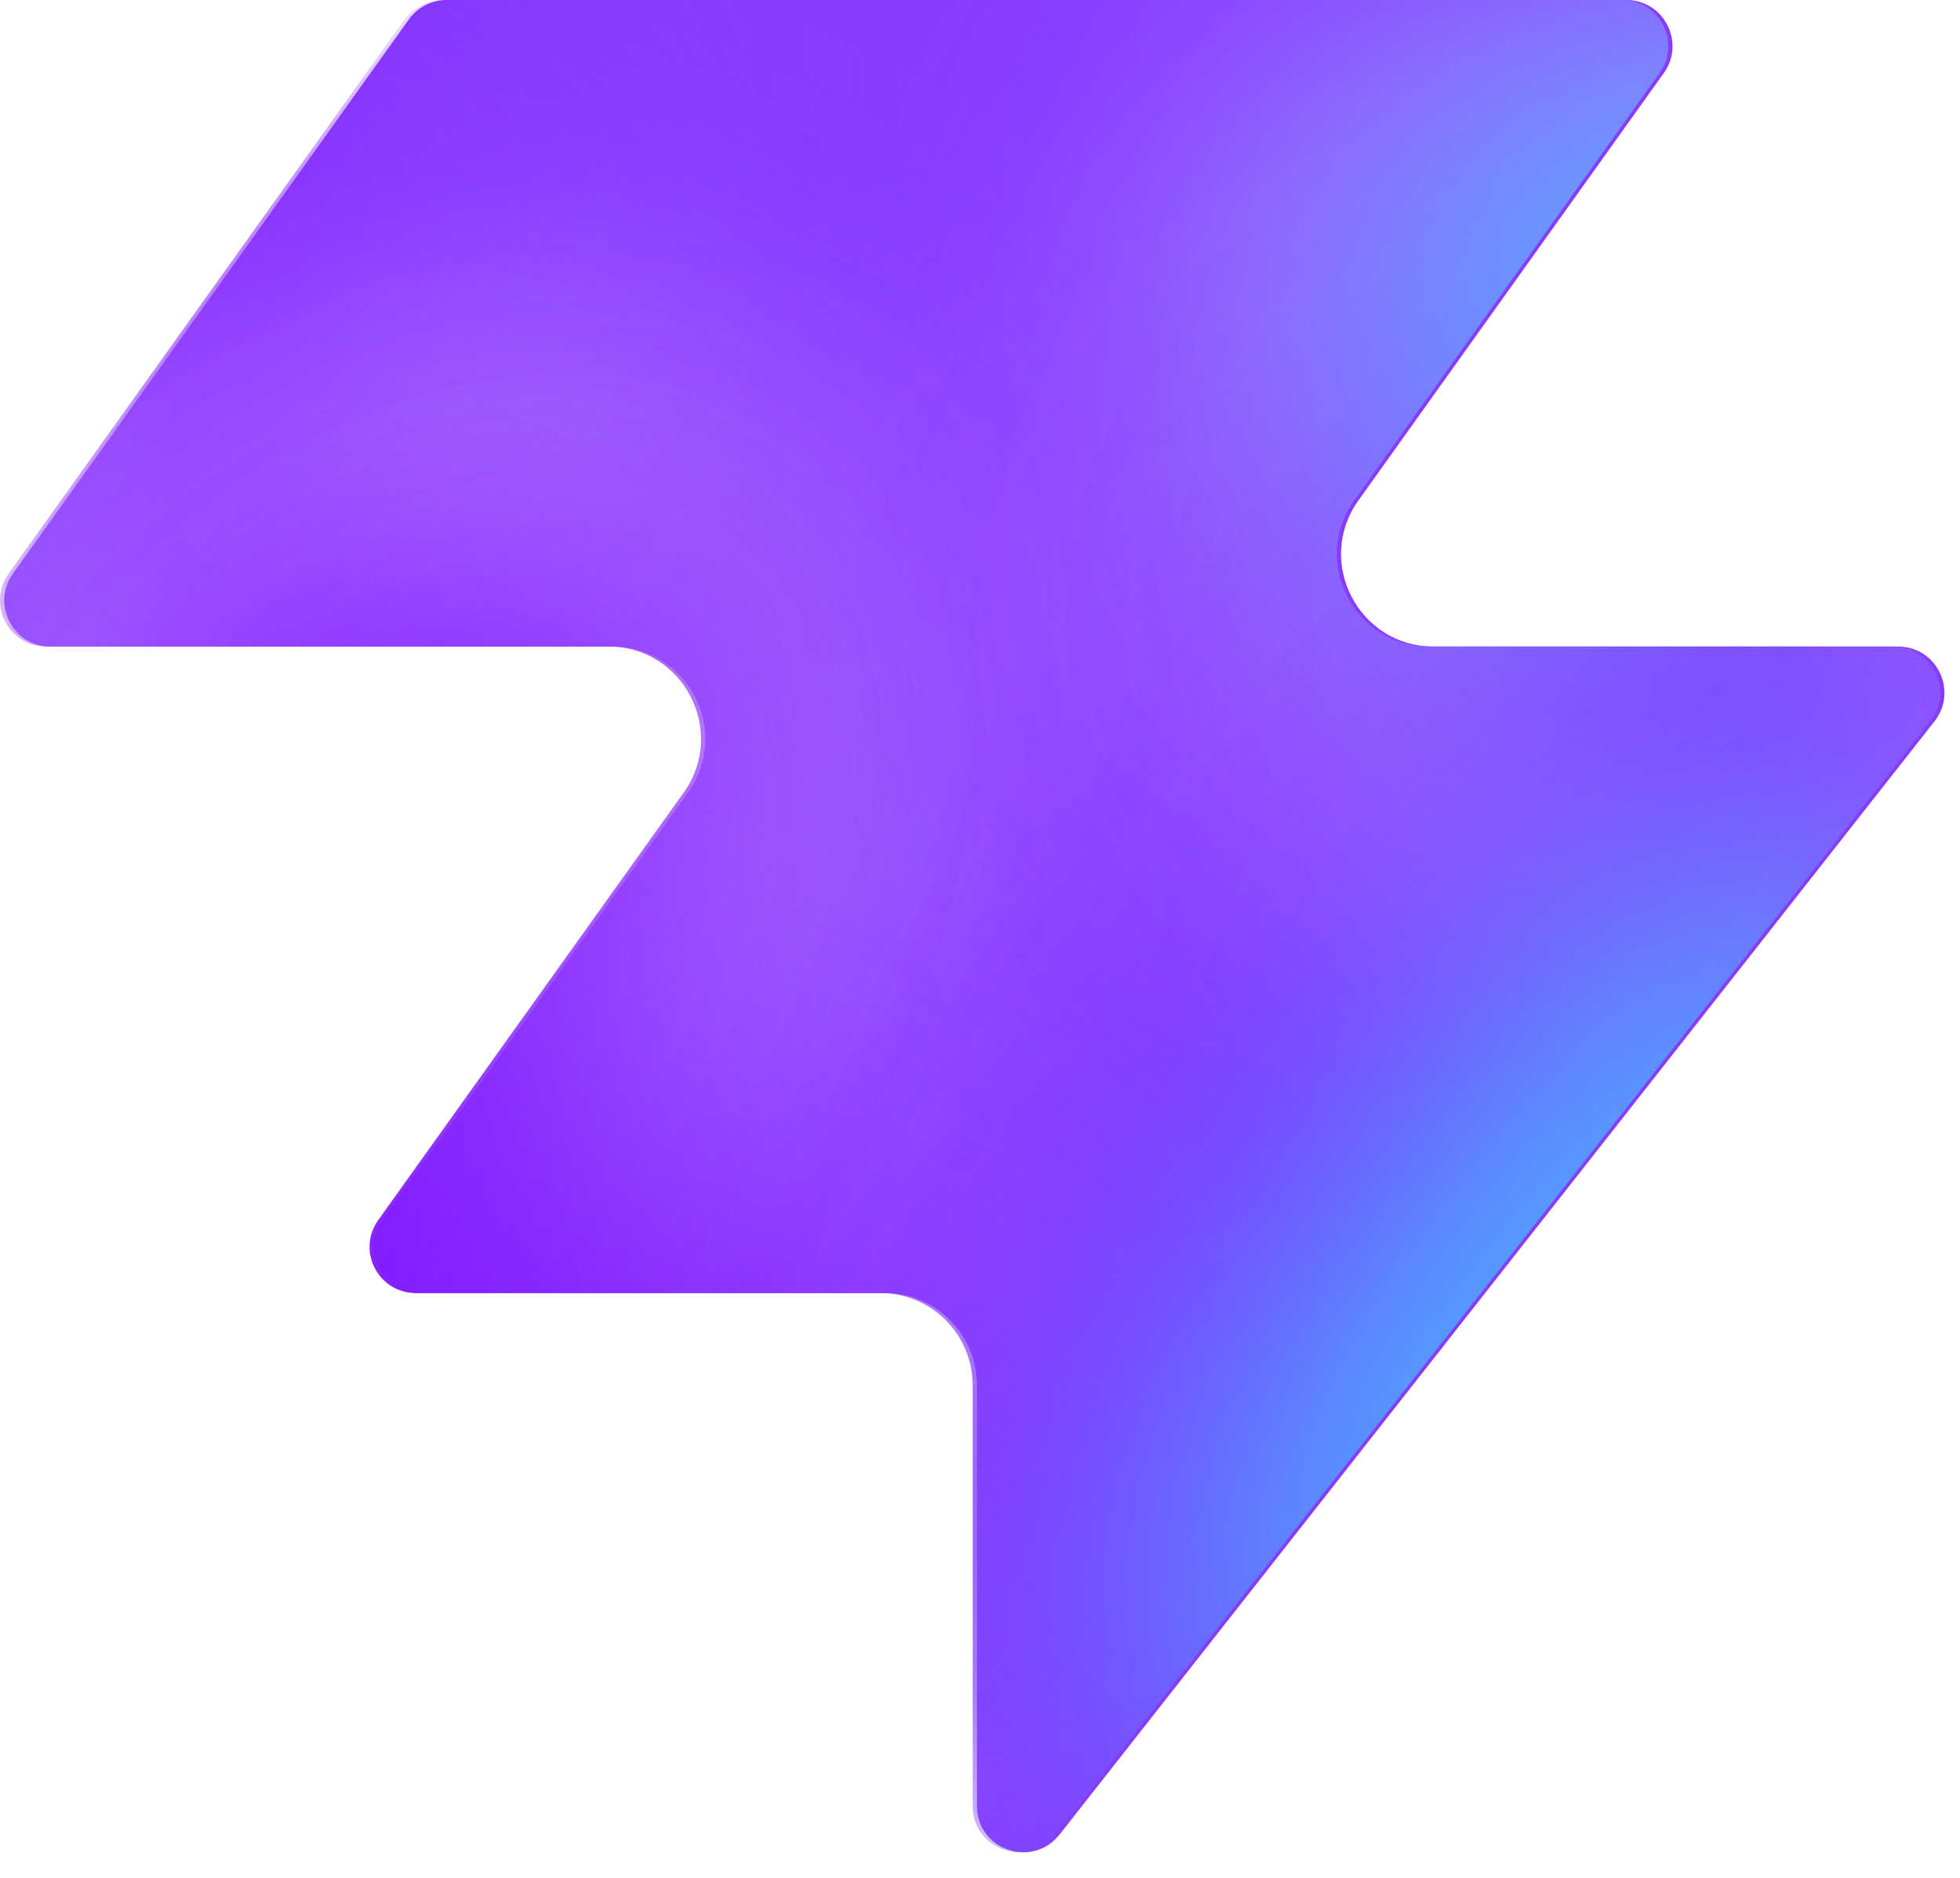
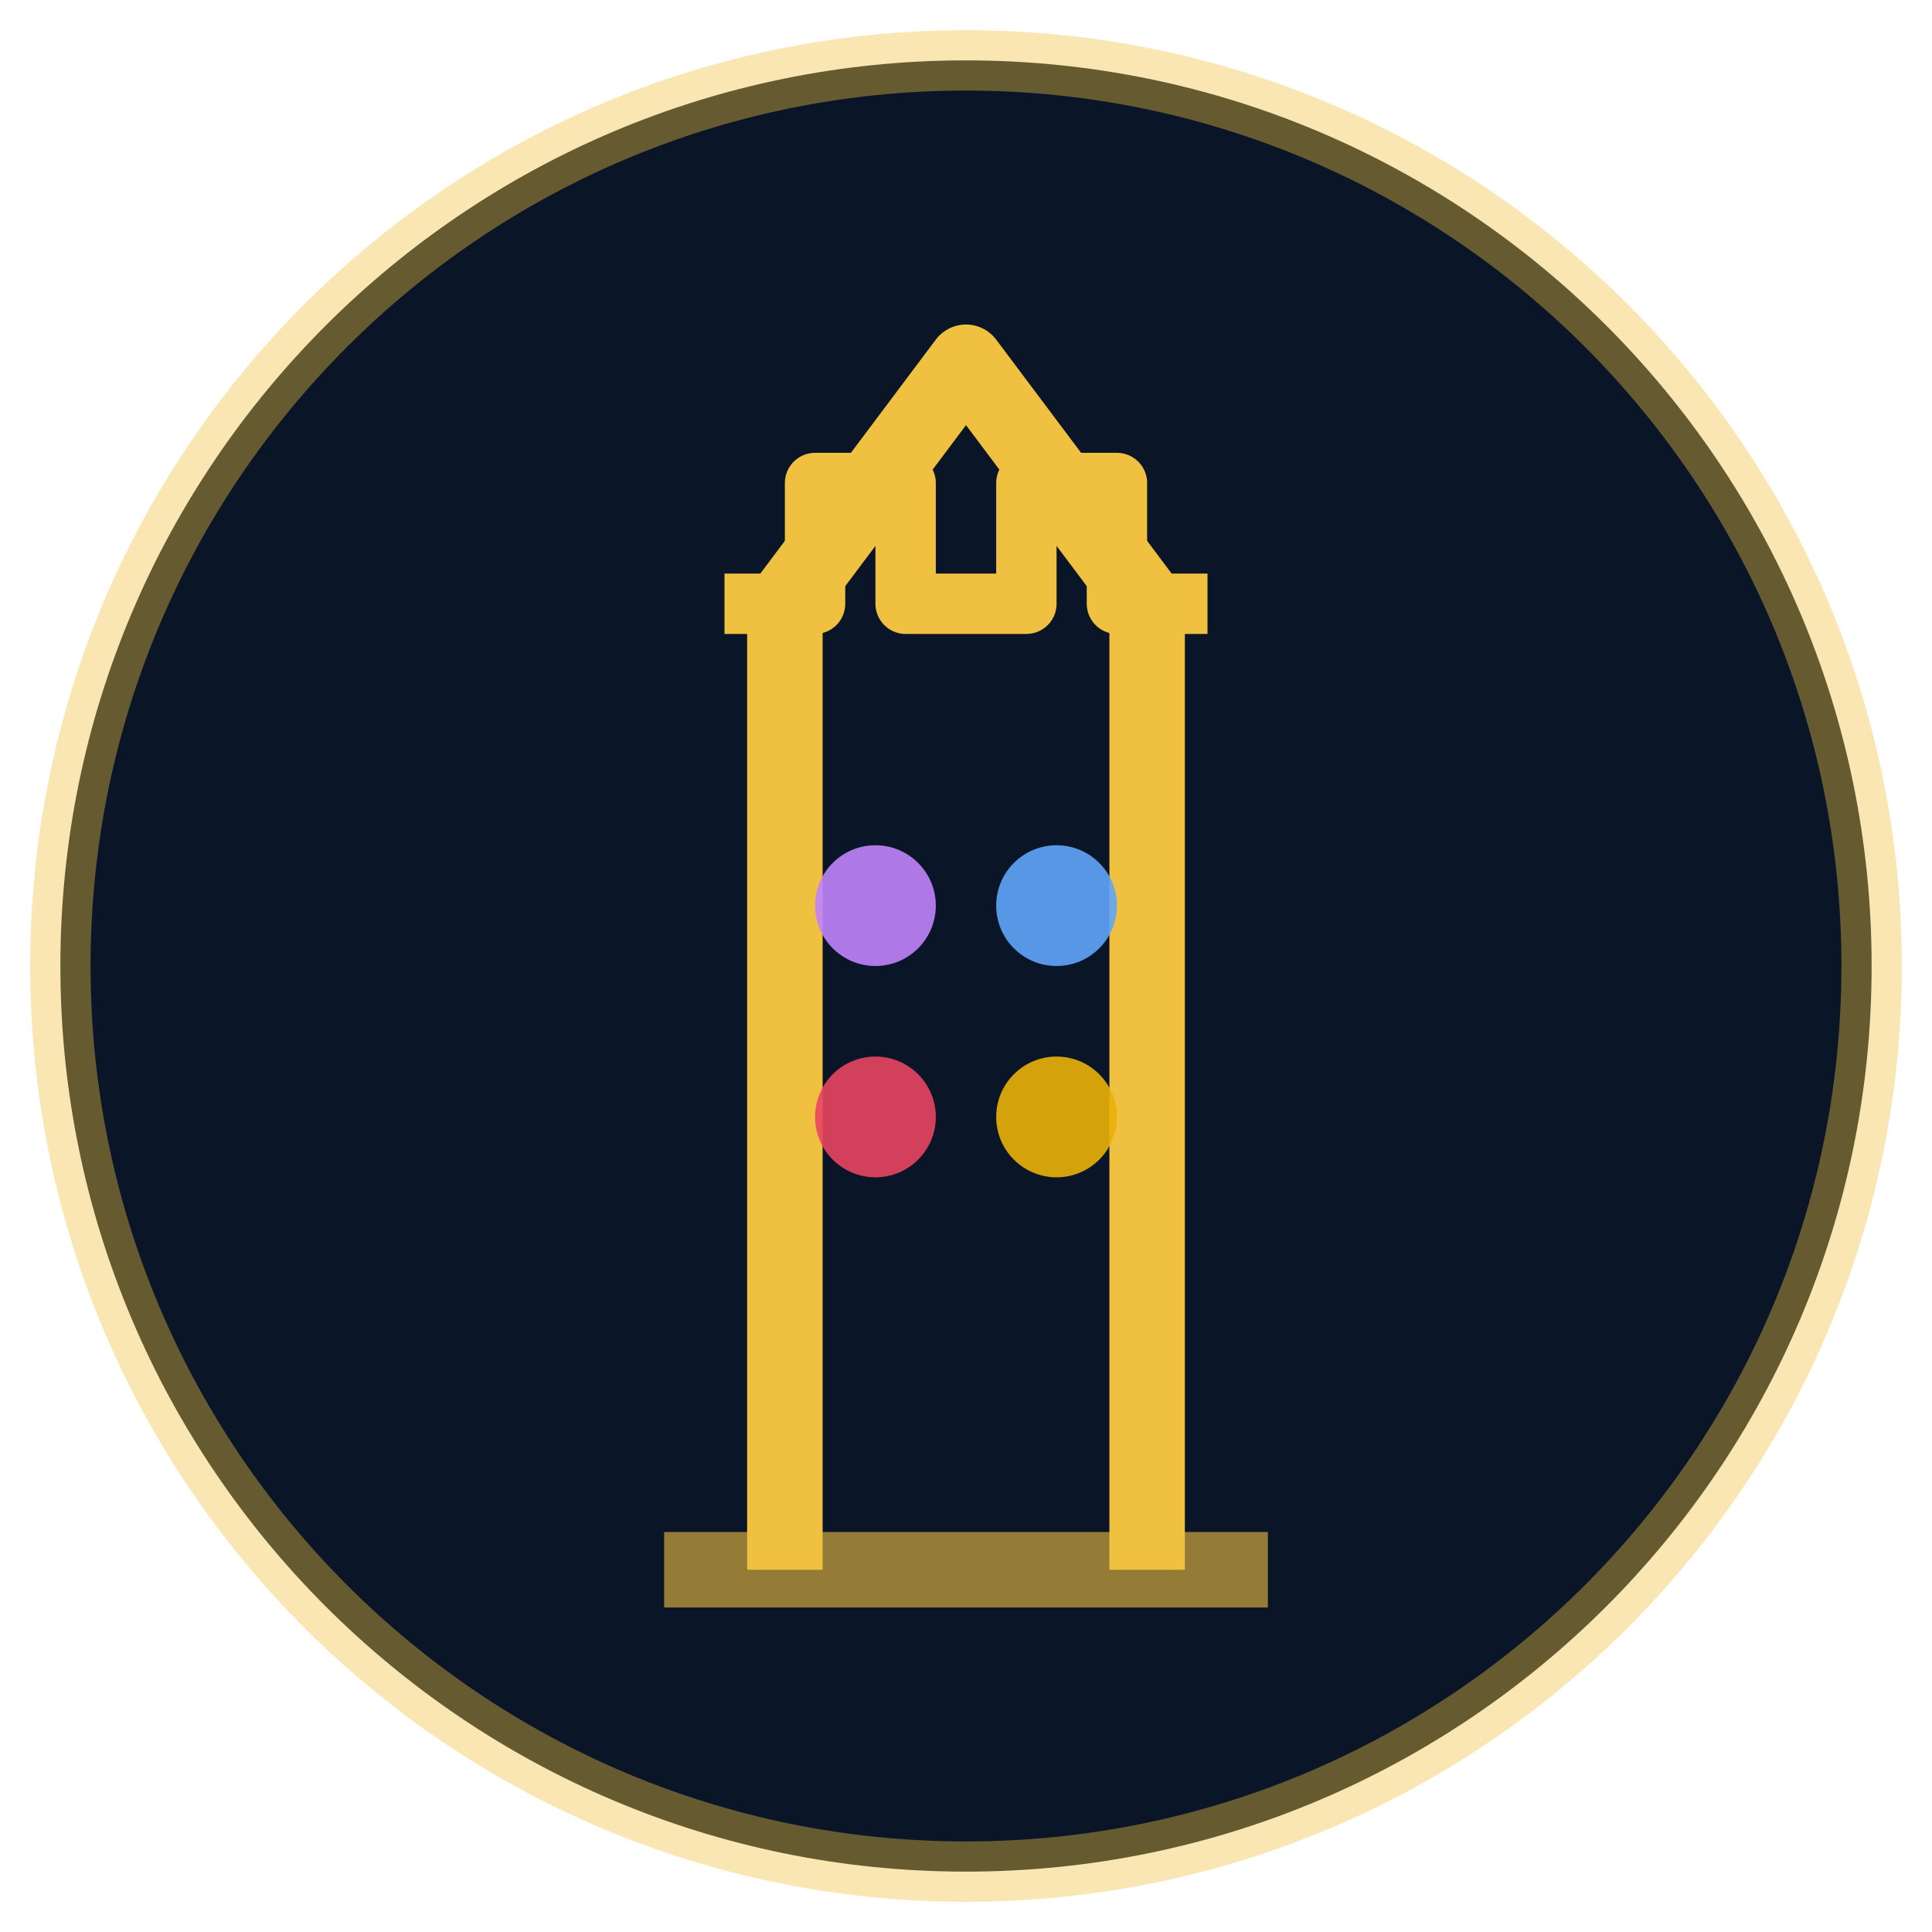
- <svg xmlns="http://www.w3.org/2000/svg" width="48" height="46" fill="none" viewBox="0 0 48 46">
-   <path fill="#863bff" d="M25.946 44.938c-.664.845-2.021.375-2.021-.698V33.937a2.26 2.26 0 0 0-2.262-2.262H10.287c-.92 0-1.456-1.04-.92-1.788l7.48-10.471c1.07-1.497 0-3.578-1.842-3.578H1.237c-.92 0-1.456-1.04-.92-1.788L10.013.474c.214-.297.556-.474.92-.474h28.894c.92 0 1.456 1.04.92 1.788l-7.48 10.471c-1.07 1.498 0 3.579 1.842 3.579h11.377c.943 0 1.473 1.088.89 1.83L25.947 44.94z" style="fill:#863bff;fill:color(display-p3 .525 .23 1);fill-opacity:1" />
-   <mask id="a" width="48" height="46" x="0" y="0" maskUnits="userSpaceOnUse" style="mask-type:alpha">
-     <path fill="#000" d="M25.842 44.938c-.664.844-2.021.375-2.021-.698V33.937a2.26 2.26 0 0 0-2.262-2.262H10.183c-.92 0-1.456-1.04-.92-1.788l7.48-10.471c1.07-1.498 0-3.579-1.842-3.579H1.133c-.92 0-1.456-1.04-.92-1.787L9.91.473c.214-.297.556-.474.92-.474h28.894c.92 0 1.456 1.04.92 1.788l-7.48 10.471c-1.07 1.498 0 3.578 1.842 3.578h11.377c.943 0 1.473 1.088.89 1.832L25.843 44.94z" style="fill:#000;fill-opacity:1" />
-   </mask>
-   <g mask="url(#a)">
-     <g filter="url(#b)">
-       <ellipse cx="5.508" cy="14.704" fill="#ede6ff" rx="5.508" ry="14.704" style="fill:#ede6ff;fill:color(display-p3 .927 .903 1);fill-opacity:1" transform="matrix(.00324 1 1 -.00324 -4.47 31.516)" />
-     </g>
-     <g filter="url(#c)">
-       <ellipse cx="10.399" cy="29.851" fill="#ede6ff" rx="10.399" ry="29.851" style="fill:#ede6ff;fill:color(display-p3 .927 .903 1);fill-opacity:1" transform="matrix(.00324 1 1 -.00324 -39.328 7.883)" />
-     </g>
-     <g filter="url(#d)">
-       <ellipse cx="5.508" cy="30.487" fill="#7e14ff" rx="5.508" ry="30.487" style="fill:#7e14ff;fill:color(display-p3 .492 .077 1);fill-opacity:1" transform="rotate(89.814 -25.913 -14.639)scale(1 -1)" />
-     </g>
-     <g filter="url(#e)">
-       <ellipse cx="5.508" cy="30.599" fill="#7e14ff" rx="5.508" ry="30.599" style="fill:#7e14ff;fill:color(display-p3 .492 .077 1);fill-opacity:1" transform="rotate(89.814 -32.644 -3.334)scale(1 -1)" />
-     </g>
-     <g filter="url(#f)">
-       <ellipse cx="5.508" cy="30.599" fill="#7e14ff" rx="5.508" ry="30.599" style="fill:#7e14ff;fill:color(display-p3 .492 .077 1);fill-opacity:1" transform="matrix(.00324 1 1 -.00324 -34.34 30.47)" />
-     </g>
-     <g filter="url(#g)">
-       <ellipse cx="14.072" cy="22.078" fill="#ede6ff" rx="14.072" ry="22.078" style="fill:#ede6ff;fill:color(display-p3 .927 .903 1);fill-opacity:1" transform="rotate(93.35 24.506 48.493)scale(-1 1)" />
-     </g>
-     <g filter="url(#h)">
-       <ellipse cx="3.47" cy="21.501" fill="#7e14ff" rx="3.47" ry="21.501" style="fill:#7e14ff;fill:color(display-p3 .492 .077 1);fill-opacity:1" transform="rotate(89.009 28.708 47.59)scale(-1 1)" />
-     </g>
-     <g filter="url(#i)">
-       <ellipse cx="3.47" cy="21.501" fill="#7e14ff" rx="3.47" ry="21.501" style="fill:#7e14ff;fill:color(display-p3 .492 .077 1);fill-opacity:1" transform="rotate(89.009 28.708 47.59)scale(-1 1)" />
-     </g>
-     <g filter="url(#j)">
-       <ellipse cx=".387" cy="8.972" fill="#7e14ff" rx="4.407" ry="29.108" style="fill:#7e14ff;fill:color(display-p3 .492 .077 1);fill-opacity:1" transform="rotate(39.51 .387 8.972)" />
-     </g>
-     <g filter="url(#k)">
-       <ellipse cx="47.523" cy="-6.092" fill="#7e14ff" rx="4.407" ry="29.108" style="fill:#7e14ff;fill:color(display-p3 .492 .077 1);fill-opacity:1" transform="rotate(37.892 47.523 -6.092)" />
-     </g>
-     <g filter="url(#l)">
-       <ellipse cx="41.412" cy="6.333" fill="#47bfff" rx="5.971" ry="9.665" style="fill:#47bfff;fill:color(display-p3 .28 .748 1);fill-opacity:1" transform="rotate(37.892 41.412 6.333)" />
-     </g>
-     <g filter="url(#m)">
-       <ellipse cx="-1.879" cy="38.332" fill="#7e14ff" rx="4.407" ry="29.108" style="fill:#7e14ff;fill:color(display-p3 .492 .077 1);fill-opacity:1" transform="rotate(37.892 -1.88 38.332)" />
-     </g>
-     <g filter="url(#n)">
-       <ellipse cx="-1.879" cy="38.332" fill="#7e14ff" rx="4.407" ry="29.108" style="fill:#7e14ff;fill:color(display-p3 .492 .077 1);fill-opacity:1" transform="rotate(37.892 -1.88 38.332)" />
-     </g>
-     <g filter="url(#o)">
-       <ellipse cx="35.651" cy="29.907" fill="#7e14ff" rx="4.407" ry="29.108" style="fill:#7e14ff;fill:color(display-p3 .492 .077 1);fill-opacity:1" transform="rotate(37.892 35.651 29.907)" />
-     </g>
-     <g filter="url(#p)">
-       <ellipse cx="38.418" cy="32.4" fill="#47bfff" rx="5.971" ry="15.297" style="fill:#47bfff;fill:color(display-p3 .28 .748 1);fill-opacity:1" transform="rotate(37.892 38.418 32.4)" />
-     </g>
-   </g>
-   <defs>
-     <filter id="b" width="60.045" height="41.654" x="-19.77" y="16.149" color-interpolation-filters="sRGB" filterUnits="userSpaceOnUse">
-       <feFlood flood-opacity="0" result="BackgroundImageFix" />
-       <feBlend in="SourceGraphic" in2="BackgroundImageFix" result="shape" />
-       <feGaussianBlur result="effect1_foregroundBlur_2002_17158" stdDeviation="7.659" />
-     </filter>
-     <filter id="c" width="90.34" height="51.437" x="-54.613" y="-7.533" color-interpolation-filters="sRGB" filterUnits="userSpaceOnUse">
-       <feFlood flood-opacity="0" result="BackgroundImageFix" />
-       <feBlend in="SourceGraphic" in2="BackgroundImageFix" result="shape" />
-       <feGaussianBlur result="effect1_foregroundBlur_2002_17158" stdDeviation="7.659" />
-     </filter>
-     <filter id="d" width="79.355" height="29.4" x="-49.64" y="2.03" color-interpolation-filters="sRGB" filterUnits="userSpaceOnUse">
-       <feFlood flood-opacity="0" result="BackgroundImageFix" />
-       <feBlend in="SourceGraphic" in2="BackgroundImageFix" result="shape" />
-       <feGaussianBlur result="effect1_foregroundBlur_2002_17158" stdDeviation="4.596" />
-     </filter>
-     <filter id="e" width="79.579" height="29.4" x="-45.045" y="20.029" color-interpolation-filters="sRGB" filterUnits="userSpaceOnUse">
-       <feFlood flood-opacity="0" result="BackgroundImageFix" />
-       <feBlend in="SourceGraphic" in2="BackgroundImageFix" result="shape" />
-       <feGaussianBlur result="effect1_foregroundBlur_2002_17158" stdDeviation="4.596" />
-     </filter>
-     <filter id="f" width="79.579" height="29.4" x="-43.513" y="21.178" color-interpolation-filters="sRGB" filterUnits="userSpaceOnUse">
-       <feFlood flood-opacity="0" result="BackgroundImageFix" />
-       <feBlend in="SourceGraphic" in2="BackgroundImageFix" result="shape" />
-       <feGaussianBlur result="effect1_foregroundBlur_2002_17158" stdDeviation="4.596" />
-     </filter>
-     <filter id="g" width="74.749" height="58.852" x="15.756" y="-17.901" color-interpolation-filters="sRGB" filterUnits="userSpaceOnUse">
-       <feFlood flood-opacity="0" result="BackgroundImageFix" />
-       <feBlend in="SourceGraphic" in2="BackgroundImageFix" result="shape" />
-       <feGaussianBlur result="effect1_foregroundBlur_2002_17158" stdDeviation="7.659" />
-     </filter>
-     <filter id="h" width="61.377" height="25.362" x="23.548" y="2.284" color-interpolation-filters="sRGB" filterUnits="userSpaceOnUse">
-       <feFlood flood-opacity="0" result="BackgroundImageFix" />
-       <feBlend in="SourceGraphic" in2="BackgroundImageFix" result="shape" />
-       <feGaussianBlur result="effect1_foregroundBlur_2002_17158" stdDeviation="4.596" />
-     </filter>
-     <filter id="i" width="61.377" height="25.362" x="23.548" y="2.284" color-interpolation-filters="sRGB" filterUnits="userSpaceOnUse">
-       <feFlood flood-opacity="0" result="BackgroundImageFix" />
-       <feBlend in="SourceGraphic" in2="BackgroundImageFix" result="shape" />
-       <feGaussianBlur result="effect1_foregroundBlur_2002_17158" stdDeviation="4.596" />
-     </filter>
-     <filter id="j" width="56.045" height="63.649" x="-27.636" y="-22.853" color-interpolation-filters="sRGB" filterUnits="userSpaceOnUse">
-       <feFlood flood-opacity="0" result="BackgroundImageFix" />
-       <feBlend in="SourceGraphic" in2="BackgroundImageFix" result="shape" />
-       <feGaussianBlur result="effect1_foregroundBlur_2002_17158" stdDeviation="4.596" />
-     </filter>
-     <filter id="k" width="54.814" height="64.646" x="20.116" y="-38.415" color-interpolation-filters="sRGB" filterUnits="userSpaceOnUse">
-       <feFlood flood-opacity="0" result="BackgroundImageFix" />
-       <feBlend in="SourceGraphic" in2="BackgroundImageFix" result="shape" />
-       <feGaussianBlur result="effect1_foregroundBlur_2002_17158" stdDeviation="4.596" />
-     </filter>
-     <filter id="l" width="33.541" height="35.313" x="24.641" y="-11.323" color-interpolation-filters="sRGB" filterUnits="userSpaceOnUse">
-       <feFlood flood-opacity="0" result="BackgroundImageFix" />
-       <feBlend in="SourceGraphic" in2="BackgroundImageFix" result="shape" />
-       <feGaussianBlur result="effect1_foregroundBlur_2002_17158" stdDeviation="4.596" />
-     </filter>
-     <filter id="m" width="54.814" height="64.646" x="-29.286" y="6.009" color-interpolation-filters="sRGB" filterUnits="userSpaceOnUse">
-       <feFlood flood-opacity="0" result="BackgroundImageFix" />
-       <feBlend in="SourceGraphic" in2="BackgroundImageFix" result="shape" />
-       <feGaussianBlur result="effect1_foregroundBlur_2002_17158" stdDeviation="4.596" />
-     </filter>
-     <filter id="n" width="54.814" height="64.646" x="-29.286" y="6.009" color-interpolation-filters="sRGB" filterUnits="userSpaceOnUse">
-       <feFlood flood-opacity="0" result="BackgroundImageFix" />
-       <feBlend in="SourceGraphic" in2="BackgroundImageFix" result="shape" />
-       <feGaussianBlur result="effect1_foregroundBlur_2002_17158" stdDeviation="4.596" />
-     </filter>
-     <filter id="o" width="54.814" height="64.646" x="8.244" y="-2.416" color-interpolation-filters="sRGB" filterUnits="userSpaceOnUse">
-       <feFlood flood-opacity="0" result="BackgroundImageFix" />
-       <feBlend in="SourceGraphic" in2="BackgroundImageFix" result="shape" />
-       <feGaussianBlur result="effect1_foregroundBlur_2002_17158" stdDeviation="4.596" />
-     </filter>
-     <filter id="p" width="39.409" height="43.623" x="18.713" y="10.588" color-interpolation-filters="sRGB" filterUnits="userSpaceOnUse">
-       <feFlood flood-opacity="0" result="BackgroundImageFix" />
-       <feBlend in="SourceGraphic" in2="BackgroundImageFix" result="shape" />
-       <feGaussianBlur result="effect1_foregroundBlur_2002_17158" stdDeviation="4.596" />
-     </filter>
-   </defs>
+ <svg xmlns="http://www.w3.org/2000/svg" width="64" height="64" viewBox="0 0 64 64" fill="none">
+   <circle cx="32" cy="32" r="30" fill="#0a1628" stroke="#f0c040" stroke-width="2" stroke-opacity="0.4" />
+   <path d="M26 52V20l6-8 6 8v32" fill="none" stroke="#f0c040" stroke-width="2.5" stroke-linejoin="round" />
+   <path d="M24 20h3v-4h3v4h4v-4h3v4h3" fill="none" stroke="#f0c040" stroke-width="2" stroke-linejoin="round" />
+   <circle cx="29" cy="30" r="2" fill="#c084fc" opacity="0.9" />
+   <circle cx="35" cy="30" r="2" fill="#60a5fa" opacity="0.9" />
+   <circle cx="29" cy="37" r="2" fill="#e94560" opacity="0.9" />
+   <circle cx="35" cy="37" r="2" fill="#eab308" opacity="0.9" />
+   <line x1="22" y1="52" x2="42" y2="52" stroke="#f0c040" stroke-width="2.5" stroke-opacity="0.6" />
</svg>
